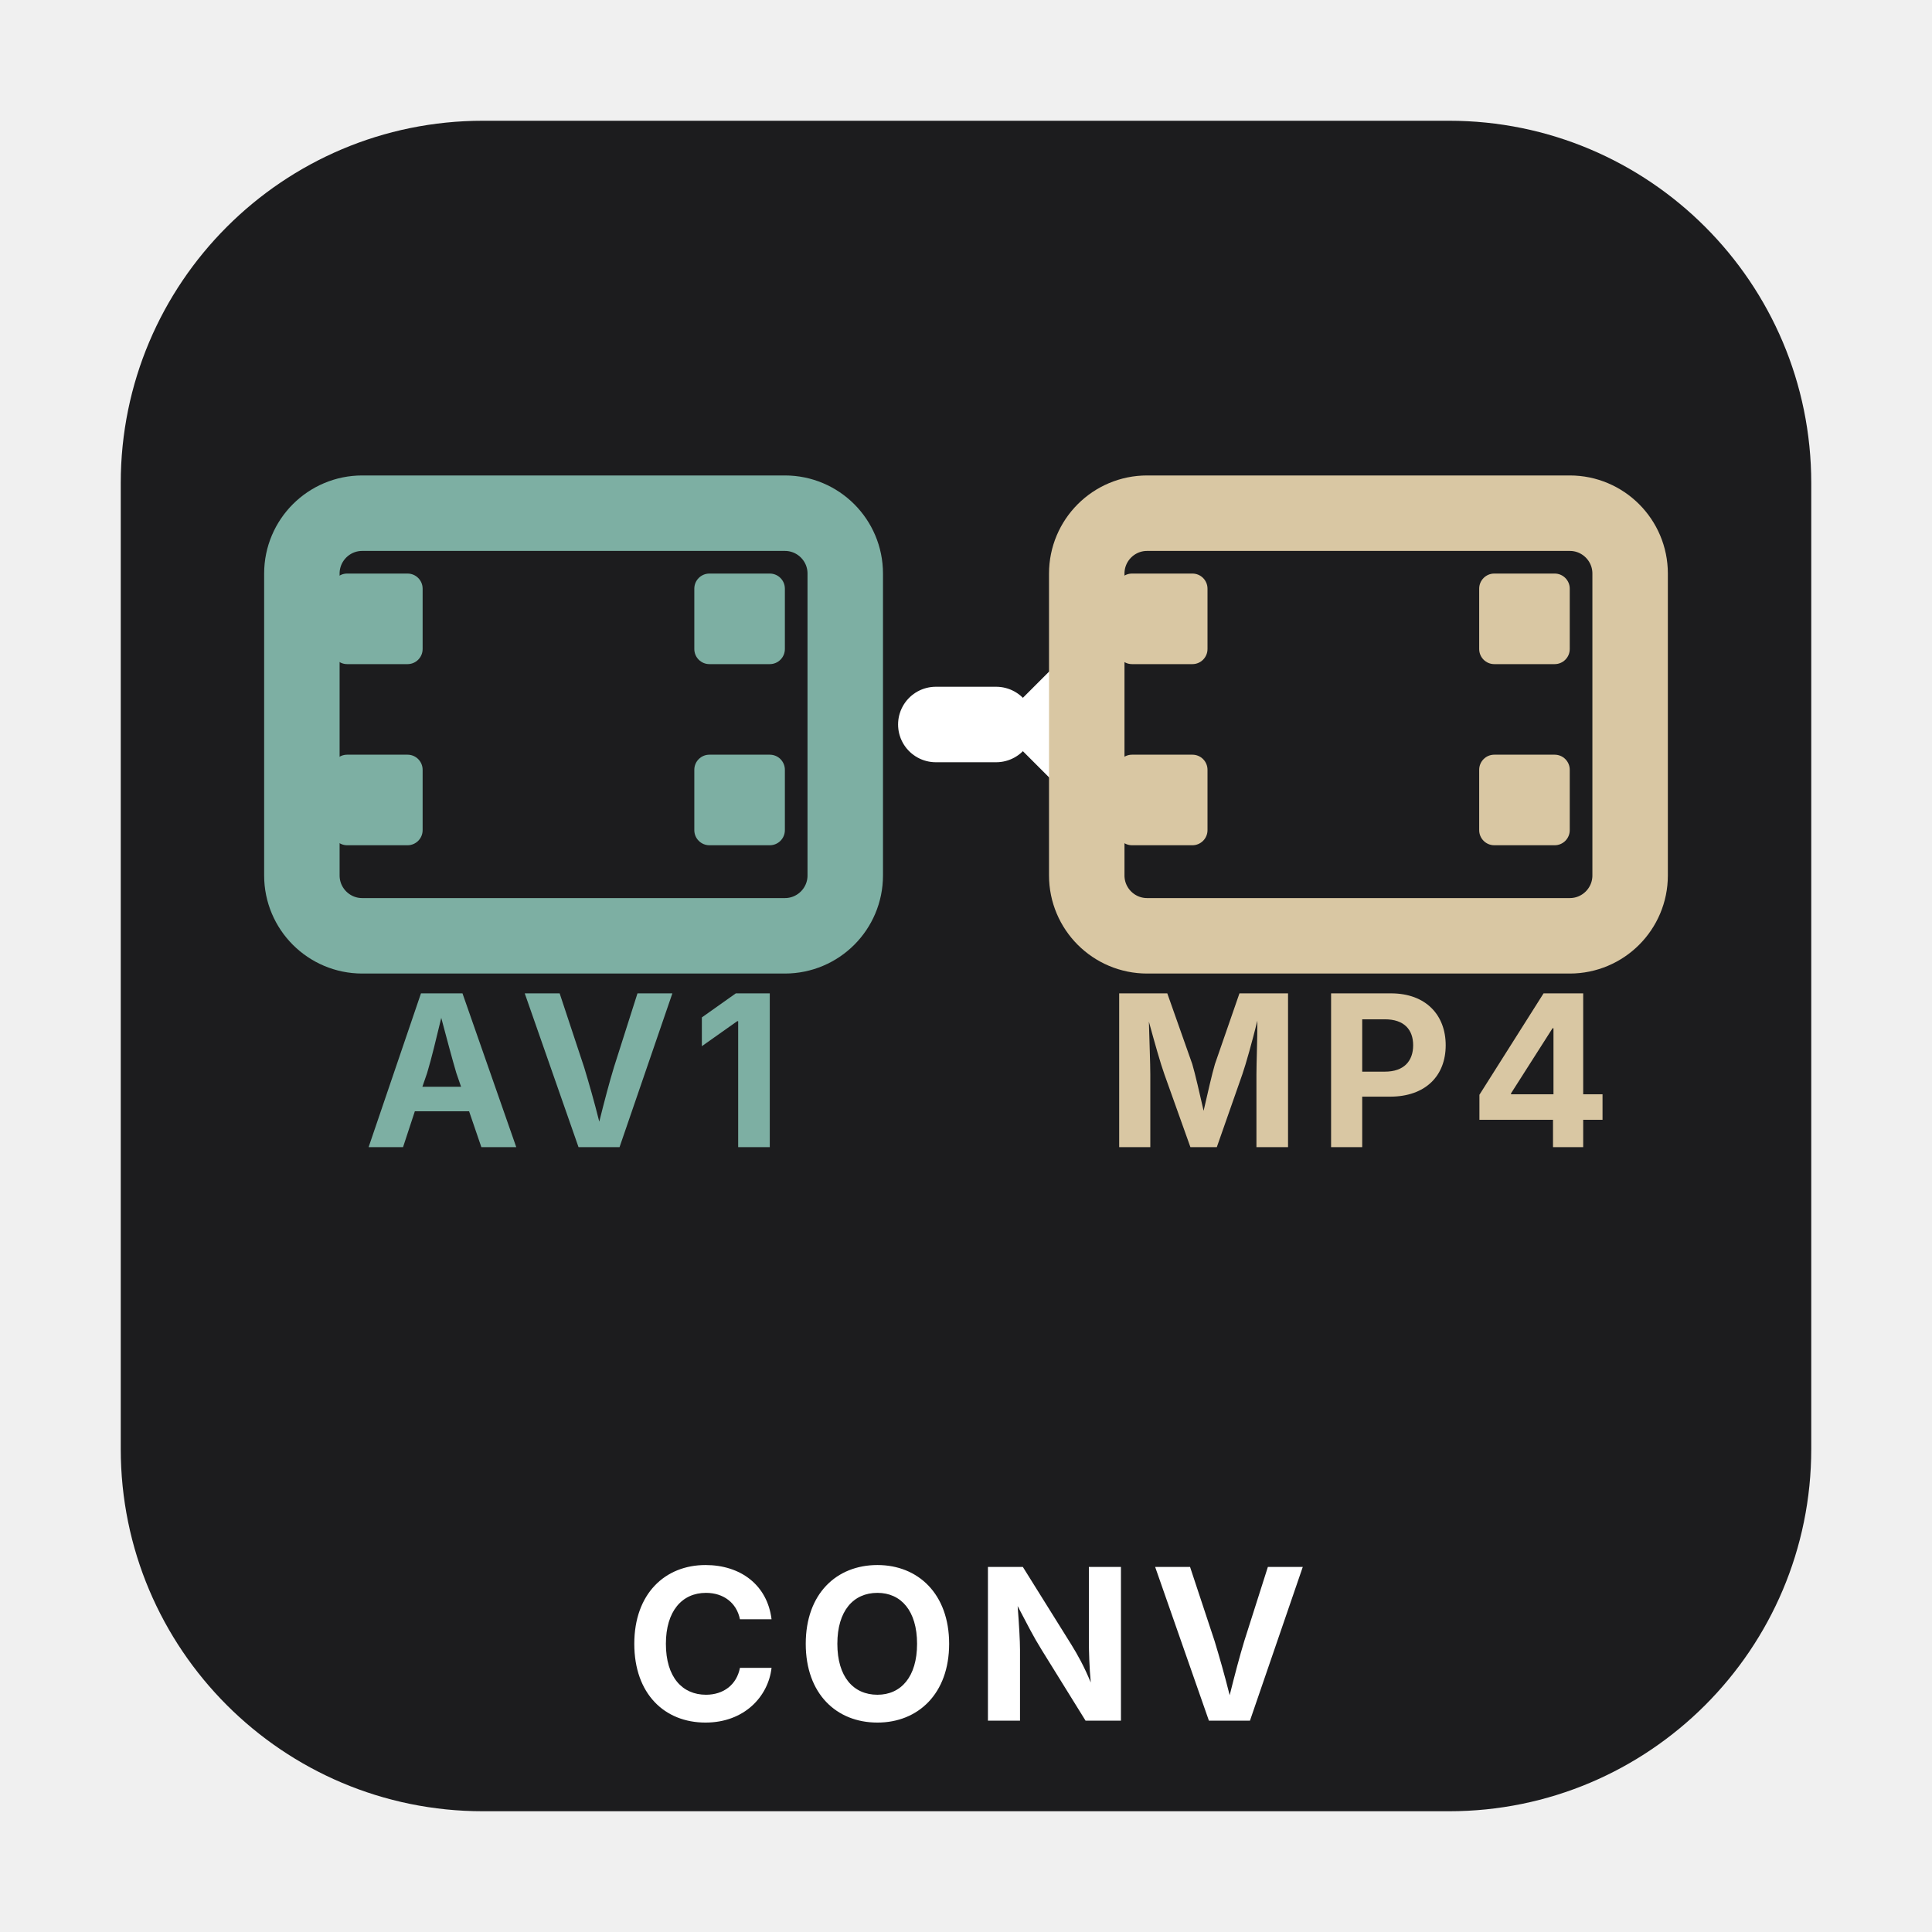
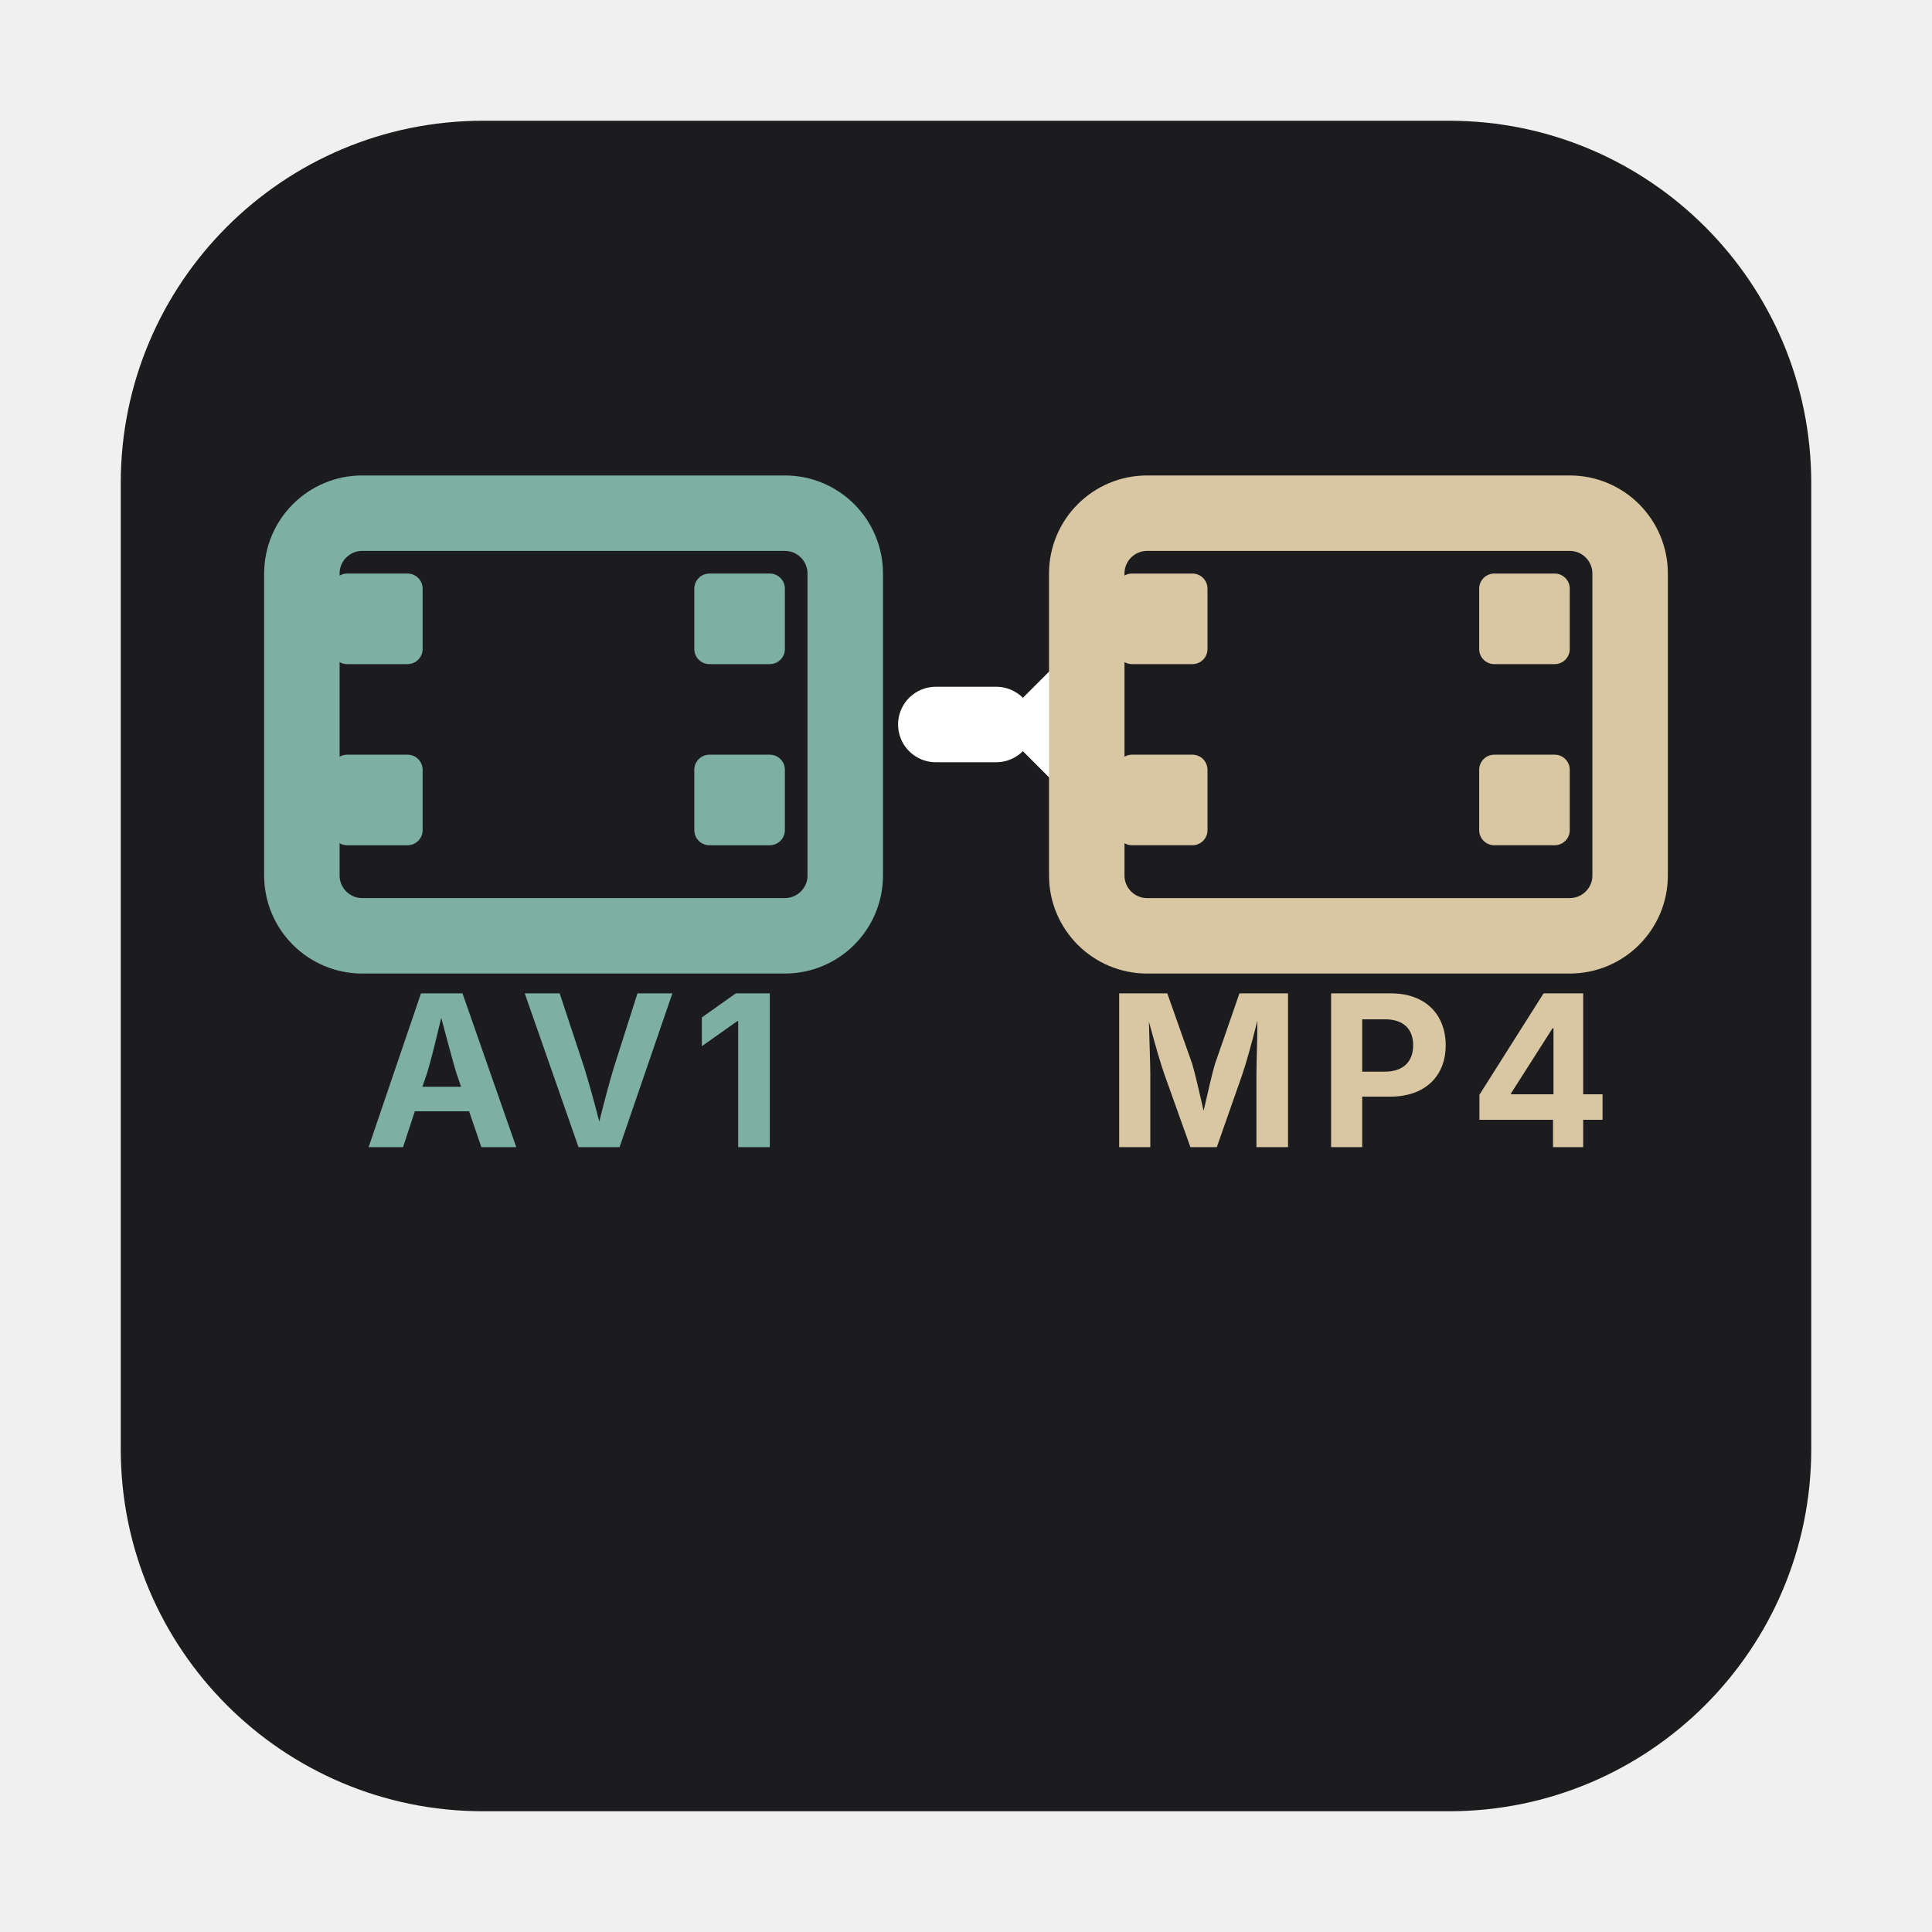
<svg xmlns="http://www.w3.org/2000/svg" viewBox="0 0 64 64" role="img" aria-labelledby="svg-minipictogram-av1tomp4converter-title svg-minipictogram-av1tomp4converter-desc">
  <rect x="4" y="4" width="56" height="56" rx="12" ry="12" fill="#1C1C1E" aria-hidden="true" />
  <rect x="10" y="17" width="18" height="14" rx="2" ry="2" fill="none" stroke="#7DAFA3" stroke-width="2.5" />
  <rect x="11" y="19" width="3" height="3" rx="0.5" ry="0.5" fill="#7DAFA3" />
  <rect x="11" y="25" width="3" height="3" rx="0.5" ry="0.5" fill="#7DAFA3" />
  <rect x="23" y="19" width="3" height="3" rx="0.5" ry="0.5" fill="#7DAFA3" />
  <rect x="23" y="25" width="3" height="3" rx="0.5" ry="0.5" fill="#7DAFA3" />
  <line x1="31" y1="24" x2="33" y2="24" stroke="#FFFFFF" stroke-width="2.5" stroke-linecap="round" />
  <path d="M33 24 L36 21 L36 27 Z" fill="#FFFFFF" />
  <rect x="36" y="17" width="18" height="14" rx="2" ry="2" fill="none" stroke="#D9C7A3" stroke-width="2.5" />
  <rect x="37" y="19" width="3" height="3" rx="0.5" ry="0.5" fill="#D9C7A3" />
  <rect x="37" y="25" width="3" height="3" rx="0.5" ry="0.5" fill="#D9C7A3" />
  <rect x="49" y="19" width="3" height="3" rx="0.5" ry="0.5" fill="#D9C7A3" />
  <rect x="49" y="25" width="3" height="3" rx="0.5" ry="0.5" fill="#D9C7A3" />
  <text x="19" y="38" text-anchor="middle" font-family="-apple-system, BlinkMacSystemFont, 'Segoe UI', sans-serif" font-size="7" font-weight="700" letter-spacing="0.5" fill="#7DAFA3">AV1</text>
  <text x="45" y="38" text-anchor="middle" font-family="-apple-system, BlinkMacSystemFont, 'Segoe UI', sans-serif" font-size="7" font-weight="700" letter-spacing="0.5" fill="#D9C7A3">MP4</text>
-   <text x="32" y="57" text-anchor="middle" font-family="-apple-system, BlinkMacSystemFont, 'Segoe UI', sans-serif" font-size="7" font-weight="700" letter-spacing="0.5" fill="#FFFFFF">CONV</text>
</svg>
